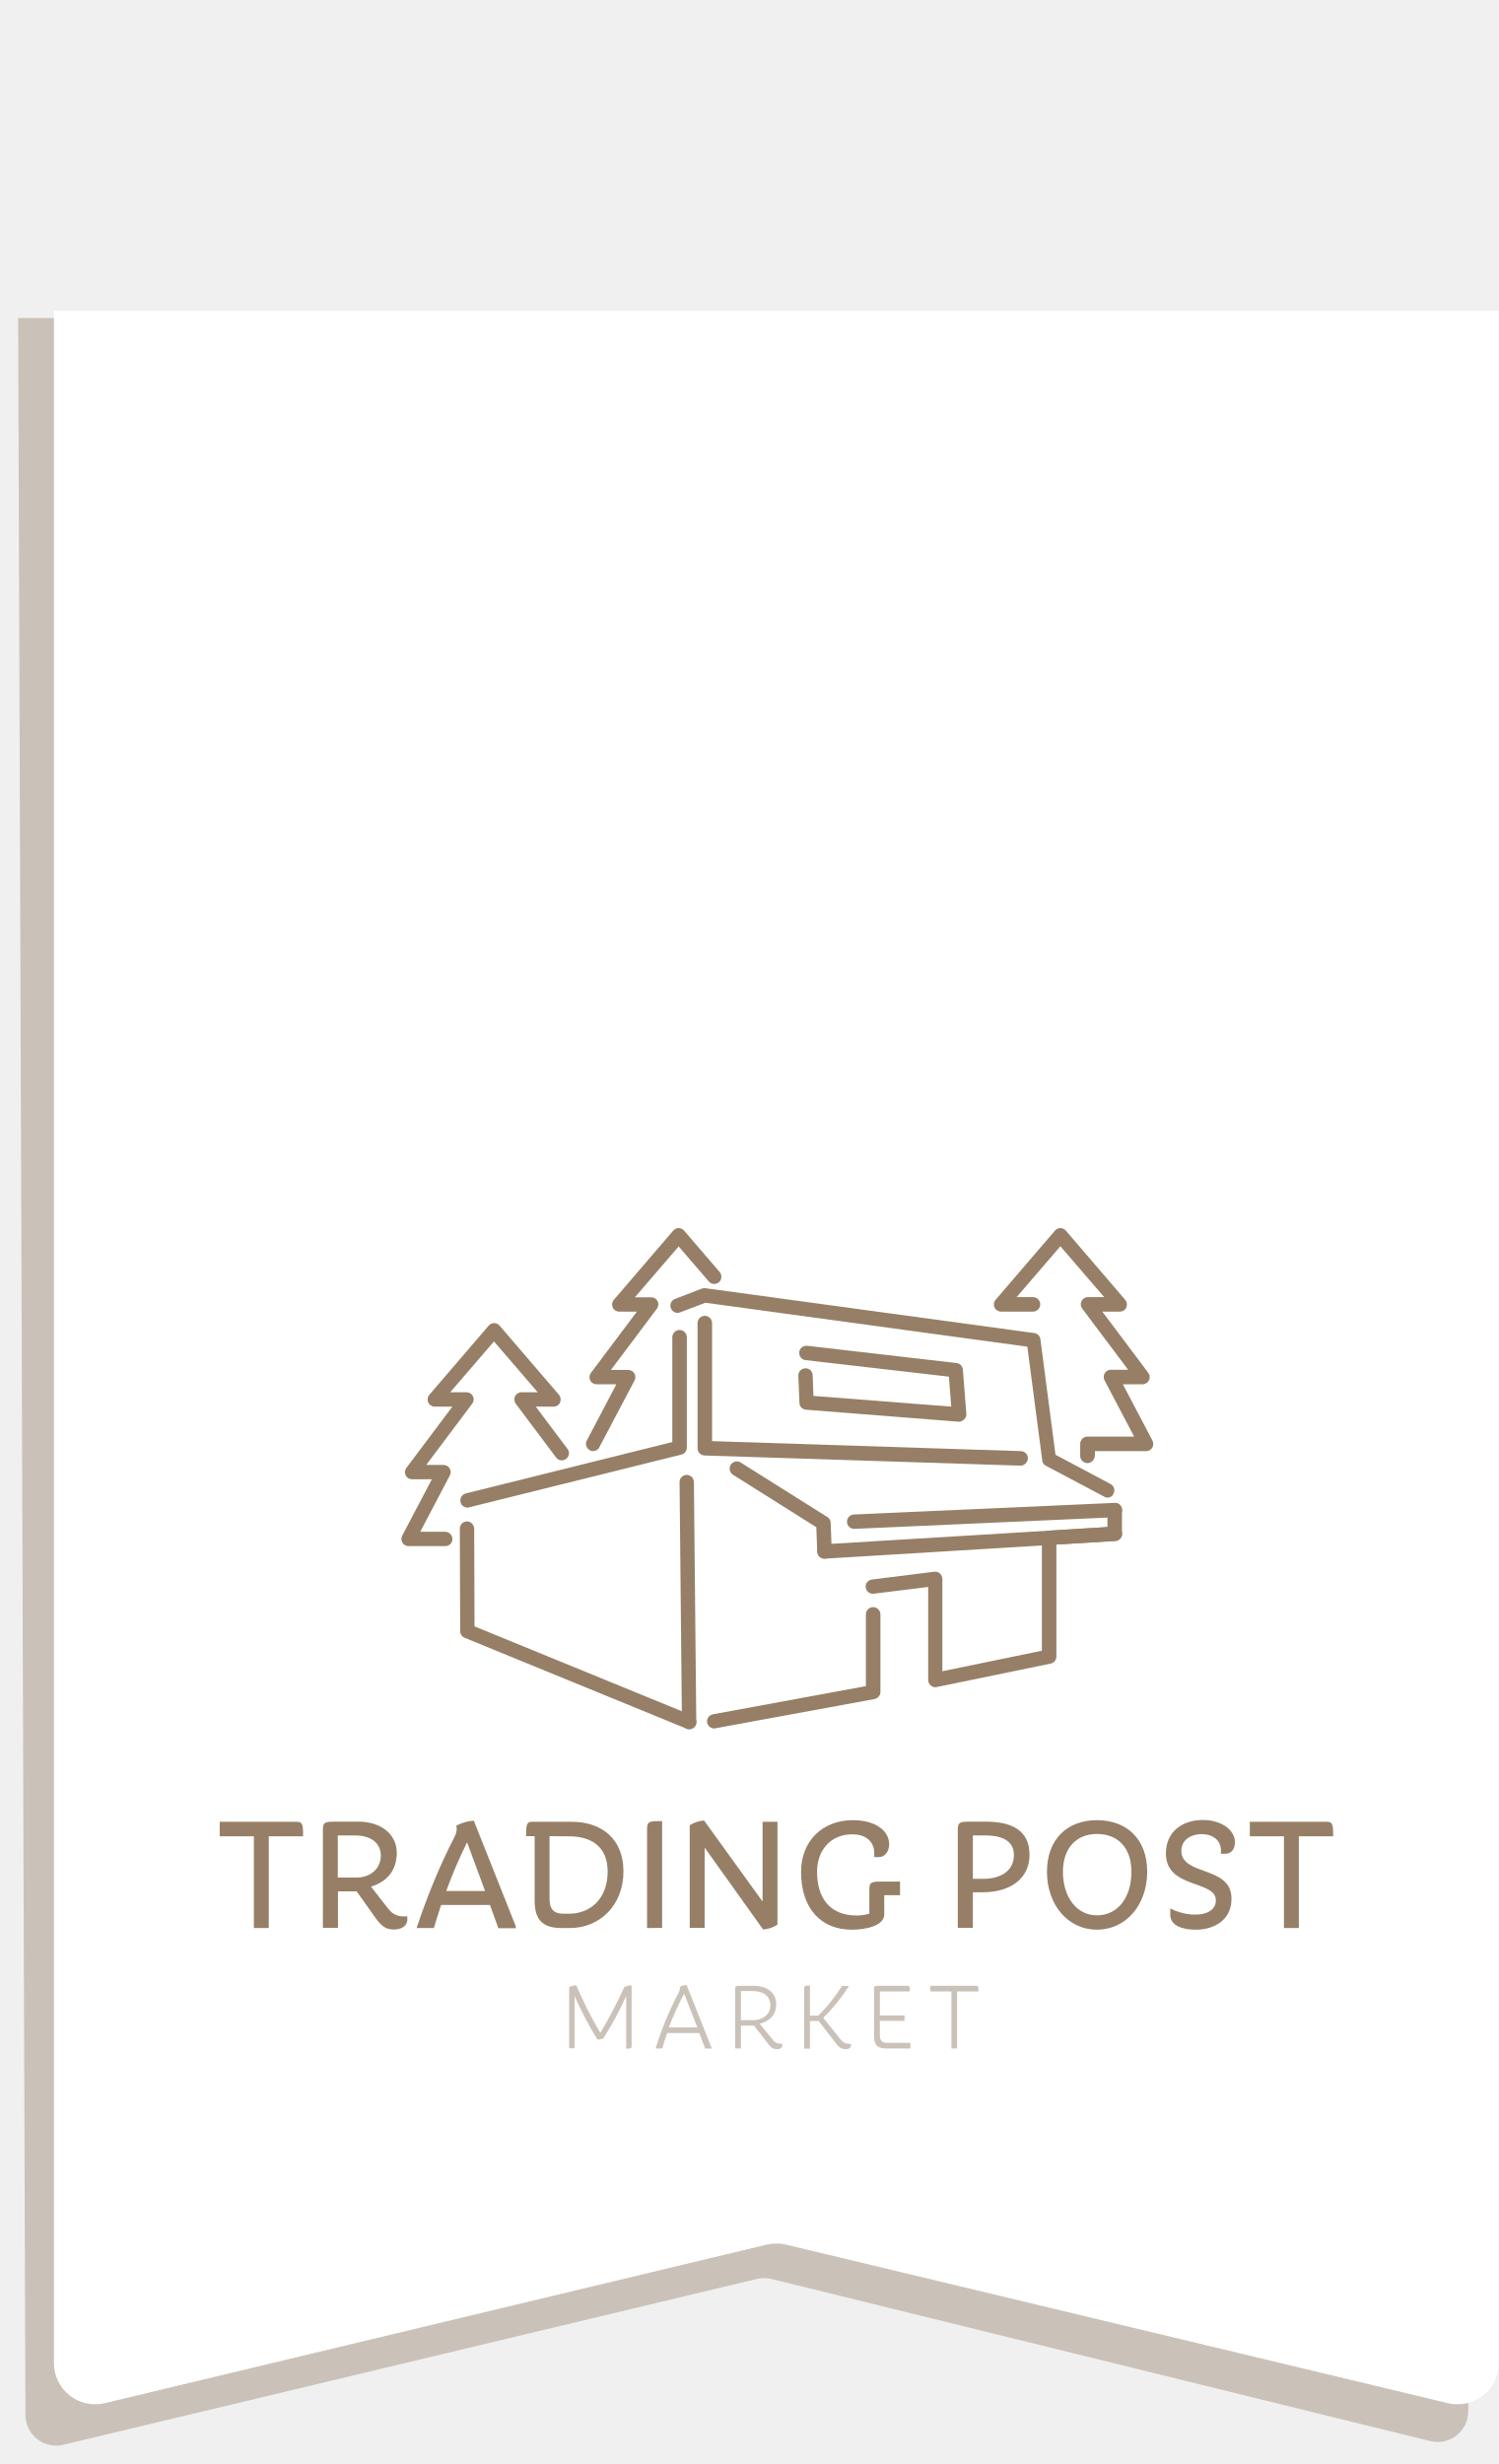
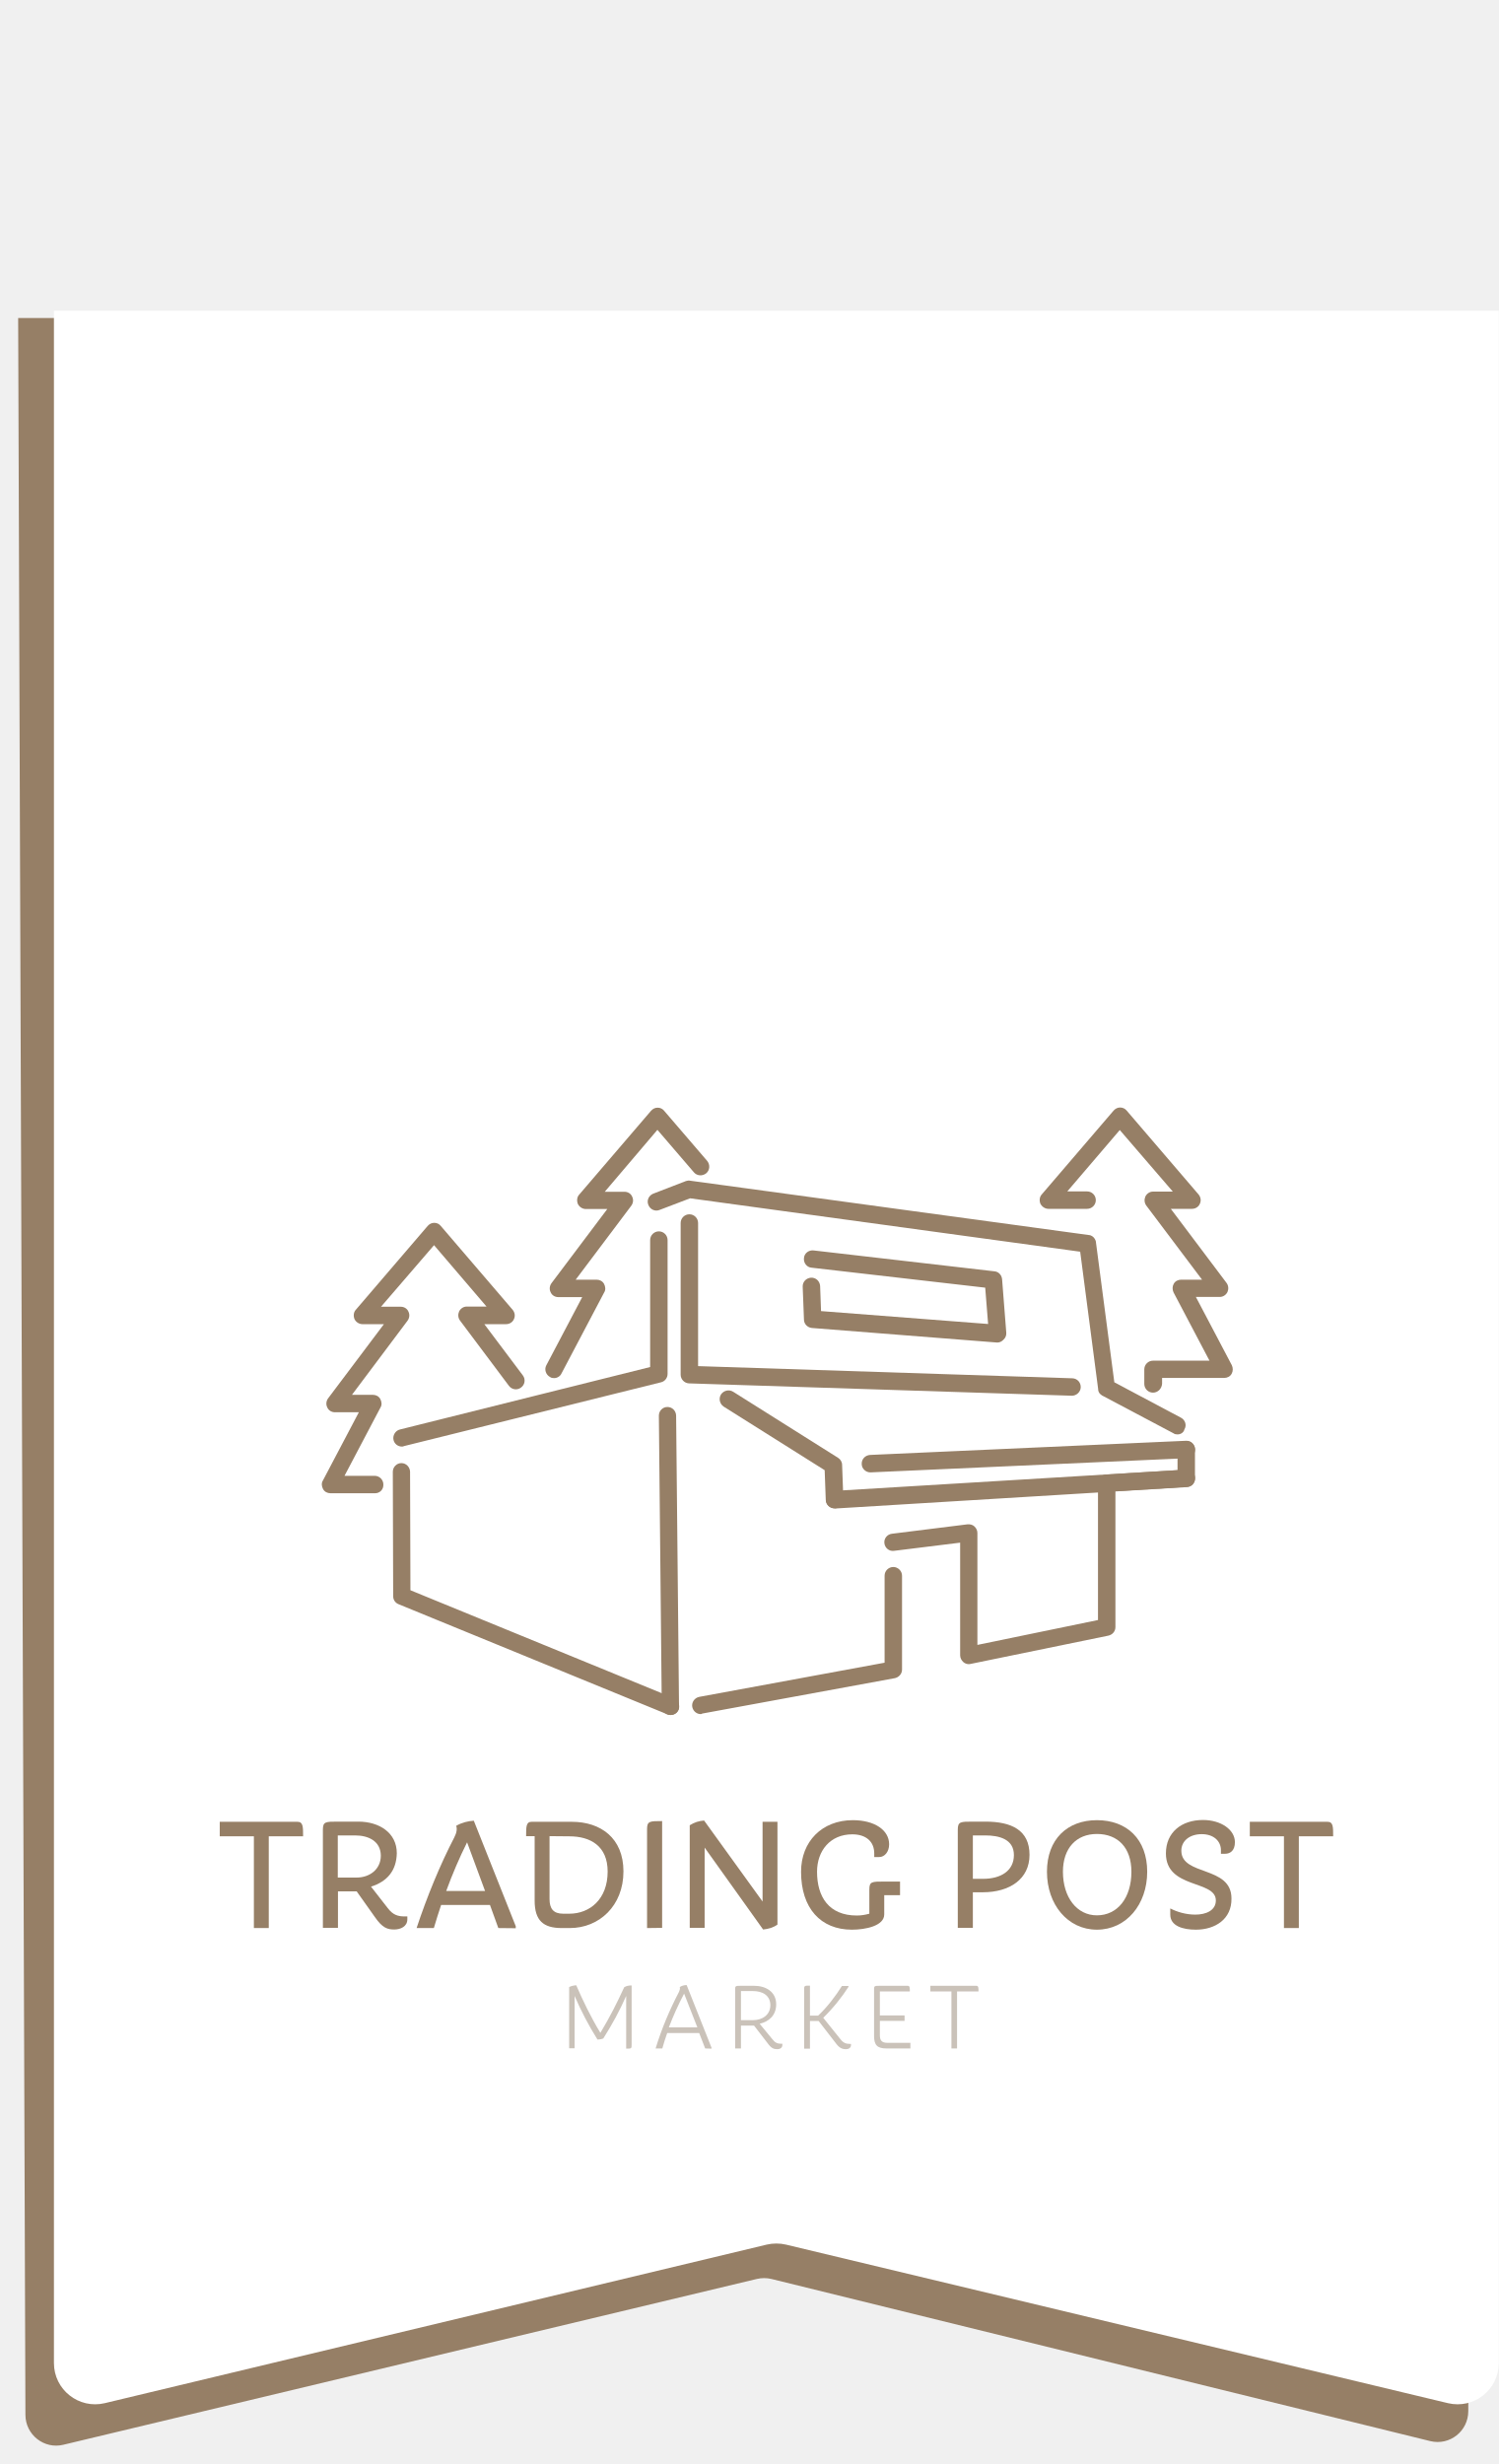
<svg xmlns="http://www.w3.org/2000/svg" version="1.1" id="Layer_1" x="0px" y="0px" viewBox="0 0 825.3 1356.7" style="enable-background:new 0 0 825.3 1356.7;" xml:space="preserve">
  <style type="text/css">
- 	.st0{fill:#CAC2B9;}
+ 	.st0{fill:#967F66;}
	.st1{fill:#FFFFFF;}
- 	.st2{fill:#967F66;}
+ 	.st2{fill:#CAC2B9;}
	.st3{fill:none;stroke:#5F755C;stroke-width:7.912;stroke-linecap:round;stroke-linejoin:round;stroke-miterlimit:10;}
</style>
  <path class="st0" d="M10,175.1l4,1154.5c0,11,10.3,19.1,20.9,16.5l381.9-91.3c2.6-0.6,5.3-0.6,7.9,0l362.9,89.3  c10.7,2.6,20.9-5.5,20.9-16.5V175.1H10z" />
  <path class="st1" d="M29.7,571.1v730c0,14.7,13.7,25.5,28,22.1l364.5-87.3c3.5-0.8,7.1-0.8,10.6,0l364.5,87.3  c14.3,3.4,28-7.4,28-22.1v-1130H29.7V571.1z" />
  <g>
-     <path class="st2" d="M139.8,1061.6v-50.5H121v-8h42.8c3.1,0,3.1,2.7,3.1,8H148v50.5H139.8z" />
-     <path class="st2" d="M204.3,1038.8l9.2,11.8c2.8,3.7,5.5,4.6,9.3,4.6h1.5v1.6c0,4-3.8,5.6-7.2,5.6c-3.7,0-6.5-0.8-10.7-6.9   l-10-14.1h-10.3v20.1h-8.3v-54.1c0-4.4,1.5-4.4,8.3-4.4h11.2c11.6,0,21.2,6.2,21.2,17.4C218.3,1030,213.2,1036,204.3,1038.8z    M195.5,1010.6H186v23.2h10.4c7,0,13.3-4.4,13.3-12.1C209.6,1013.8,203,1010.6,195.5,1010.6z" />
-     <path class="st2" d="M274.4,1061.6l-4.6-12.7h-26.9c-1.5,4.3-2.7,8.5-4,12.7h-9.5c5.7-17.3,13.1-35.2,20.7-49.8   c1.4-2.7,1.7-4.8,1.1-6.5c3.2-1.8,6.4-2.6,9.7-2.8l23.1,58.1v1.1h-9.6V1061.6z M257.2,1014.4c-4.2,8.4-8.1,17.5-11.5,26.8h21.4   L257.2,1014.4z" />
-     <path class="st2" d="M313.8,1061.6h-4.5c-10.1,0-14.9-4.1-14.9-15.1V1011h-4.7c0-5.2,0-7.9,3-7.9h22.2c15.8,0,28.4,8.9,28.4,27.3   C343.3,1049.4,329.9,1061.6,313.8,1061.6z M302.6,1011v34.6c0,5.3,2.1,8.1,7.5,8.1h3.4c11.3,0,21.1-8,21.1-23.2   c0-14.1-9.5-19.4-21.1-19.4L302.6,1011L302.6,1011z" />
-     <path class="st2" d="M356.3,1061.6v-54.5c0-4.4,1.5-4.4,8.3-4.4v58.8L356.3,1061.6L356.3,1061.6z" />
-     <path class="st2" d="M420.2,1062.4l-32.2-45.1v44.2h-8.2V1005c2.5-1.6,5.1-2.4,7.9-2.6l32.2,44.6v-43.9h8.2v56.6   C425.7,1061.4,423.1,1062.1,420.2,1062.4z" />
-     <path class="st2" d="M486.9,1043.7v10.4c0,6.3-10.3,8.4-17.8,8.4c-17.2,0-28-11.8-28-31.9c0-16.6,11.5-28.4,28.5-28.4   c11.9,0,20,5.4,20,13.3c0,4.1-2.5,7-5.4,7h-2.8v-2c0-6.5-4.5-10.5-12.1-10.5c-12.1,0-19.4,9-19.4,20.6c0,13.8,6.5,24.1,21.9,24.1   c2.5,0,4.7-0.4,6.9-1v-13.3c0-4.4,1.3-4.4,8.3-4.4h8.6v7.5h-8.7V1043.7z" />
-     <path class="st2" d="M541.2,1041.9h-5.5v19.6h-8.3v-54.1c0-4.4,1.5-4.4,8.3-4.4h6.9c14.3,0,24.3,4.6,24.3,18.3   C566.9,1034.6,556,1041.9,541.2,1041.9z M542.5,1010.6h-6.8v23.9h5.6c9.8,0,17-4.4,17-13.1C558.3,1012.6,550.1,1010.6,542.5,1010.6   z" />
-     <path class="st2" d="M604,1062.5c-16.1,0-27.5-13.9-27.5-31.9c0-17.9,11.2-28.4,27.5-28.4c16.5,0,27.7,10.5,27.7,28.4   C631.7,1048.6,620.2,1062.5,604,1062.5z M604,1009.8c-11.3,0-18.7,7.8-18.7,20.8c0,14,7.6,24,18.7,24c11.3,0,19-9.5,19-24   C623,1017.3,615.5,1009.8,604,1009.8z" />
-     <path class="st2" d="M658.5,1062.5c-7.1,0-14.1-2-14.1-8.3v-3.4c3.9,2,8.7,3.4,13.8,3.4c5.9,0,11.3-2.3,11.3-7.8   c0-11.4-27.5-6.2-27.5-25.9c0-11.6,8.6-18.4,20.4-18.4c10,0,17.6,5.4,17.6,12.2c0,4.7-2.6,6.4-5.4,6.4h-2.3v-2   c0-4.8-3.8-8.8-10.6-8.8c-6.6,0-11.2,3.7-11.2,9.1c0,14.1,27.6,8.1,27.6,26.3C678.3,1056.7,669.1,1062.5,658.5,1062.5z" />
-     <path class="st2" d="M707,1061.6v-50.5h-18.8v-8H731c3.1,0,3.1,2.7,3.1,8h-18.9v50.5H707z" />
+     <path class="st0" d="M139.8,1061.6v-50.5H121v-8h42.8c3.1,0,3.1,2.7,3.1,8H148v50.5H139.8z" />
+     <path class="st0" d="M204.3,1038.8l9.2,11.8c2.8,3.7,5.5,4.6,9.3,4.6h1.5v1.6c0,4-3.8,5.6-7.2,5.6c-3.7,0-6.5-0.8-10.7-6.9   l-10-14.1h-10.3v20.1h-8.3v-54.1c0-4.4,1.5-4.4,8.3-4.4h11.2c11.6,0,21.2,6.2,21.2,17.4C218.3,1030,213.2,1036,204.3,1038.8z    M195.5,1010.6H186v23.2h10.4c7,0,13.3-4.4,13.3-12.1C209.6,1013.8,203,1010.6,195.5,1010.6z" />
+     <path class="st0" d="M274.4,1061.6l-4.6-12.7h-26.9c-1.5,4.3-2.7,8.5-4,12.7h-9.5c5.7-17.3,13.1-35.2,20.7-49.8   c1.4-2.7,1.7-4.8,1.1-6.5c3.2-1.8,6.4-2.6,9.7-2.8l23.1,58.1v1.1L274.4,1061.6L274.4,1061.6z M257.2,1014.4   c-4.2,8.4-8.1,17.5-11.5,26.8h21.4L257.2,1014.4z" />
+     <path class="st0" d="M313.8,1061.6h-4.5c-10.1,0-14.9-4.1-14.9-15.1V1011h-4.7c0-5.2,0-7.9,3-7.9h22.2c15.8,0,28.4,8.9,28.4,27.3   C343.3,1049.4,329.9,1061.6,313.8,1061.6z M302.6,1011v34.6c0,5.3,2.1,8.1,7.5,8.1h3.4c11.3,0,21.1-8,21.1-23.2   c0-14.1-9.5-19.4-21.1-19.4L302.6,1011L302.6,1011z" />
+     <path class="st0" d="M356.3,1061.6v-54.5c0-4.4,1.5-4.4,8.3-4.4v58.8L356.3,1061.6L356.3,1061.6z" />
+     <path class="st0" d="M420.2,1062.4l-32.2-45.1v44.2h-8.2V1005c2.5-1.6,5.1-2.4,7.9-2.6l32.2,44.6v-43.9h8.2v56.6   C425.7,1061.4,423.1,1062.1,420.2,1062.4z" />
+     <path class="st0" d="M486.9,1043.7v10.4c0,6.3-10.3,8.4-17.8,8.4c-17.2,0-28-11.8-28-31.9c0-16.6,11.5-28.4,28.5-28.4   c11.9,0,20,5.4,20,13.3c0,4.1-2.5,7-5.4,7h-2.8v-2c0-6.5-4.5-10.5-12.1-10.5c-12.1,0-19.4,9-19.4,20.6c0,13.8,6.5,24.1,21.9,24.1   c2.5,0,4.7-0.4,6.9-1v-13.3c0-4.4,1.3-4.4,8.3-4.4h8.6v7.5h-8.7V1043.7z" />
+     <path class="st0" d="M541.2,1041.9h-5.5v19.6h-8.3v-54.1c0-4.4,1.5-4.4,8.3-4.4h6.9c14.3,0,24.3,4.6,24.3,18.3   C566.9,1034.6,556,1041.9,541.2,1041.9z M542.5,1010.6h-6.8v23.9h5.6c9.8,0,17-4.4,17-13.1C558.3,1012.6,550.1,1010.6,542.5,1010.6   z" />
+     <path class="st0" d="M604,1062.5c-16.1,0-27.5-13.9-27.5-31.9c0-17.9,11.2-28.4,27.5-28.4c16.5,0,27.7,10.5,27.7,28.4   C631.7,1048.6,620.2,1062.5,604,1062.5z M604,1009.8c-11.3,0-18.7,7.8-18.7,20.8c0,14,7.6,24,18.7,24c11.3,0,19-9.5,19-24   C623,1017.3,615.5,1009.8,604,1009.8z" />
+     <path class="st0" d="M658.5,1062.5c-7.1,0-14.1-2-14.1-8.3v-3.4c3.9,2,8.7,3.4,13.8,3.4c5.9,0,11.3-2.3,11.3-7.8   c0-11.4-27.5-6.2-27.5-25.9c0-11.6,8.6-18.4,20.4-18.4c10,0,17.6,5.4,17.6,12.2c0,4.7-2.6,6.4-5.4,6.4h-2.3v-2   c0-4.8-3.8-8.8-10.6-8.8c-6.6,0-11.2,3.7-11.2,9.1c0,14.1,27.6,8.1,27.6,26.3C678.3,1056.7,669.1,1062.5,658.5,1062.5z" />
+     <path class="st0" d="M707,1061.6v-50.5h-18.8v-8H731c3.1,0,3.1,2.7,3.1,8h-18.9v50.5H707z" />
  </g>
  <g>
-     <path class="st0" d="M344.8,1128v-29c-3.7,8.3-7.6,15.5-12.6,23.4c-1,0.4-2.2,0.6-3.2,0.6c-5-8-9-15.7-12.6-24v28.8h-3v-33.7   c1.1-0.6,2.5-0.9,3.9-1c3.6,8.3,8,17.5,13.3,26.2c5.5-9.2,9.2-16.6,13.1-25.1c1.3-0.8,2.6-1,4.1-1v32.6   C347.8,1128,347.7,1128,344.8,1128z" />
-     <path class="st0" d="M388.3,1127.9l-3.3-8.5h-17.6c-1,2.8-1.9,5.6-2.7,8.5H361c3.4-11,7.5-20.8,12.8-31c0.5-1.1,0.8-2.1,0.5-2.8   c1.2-0.8,2.5-1.1,3.8-1.1l13.7,34.5v0.5L388.3,1127.9L388.3,1127.9z M376.7,1097.7c-3.3,6.3-6,12.3-8.4,18.6H384L376.7,1097.7z" />
-     <path class="st0" d="M418.3,1114.3l7,8.5c1.4,1.9,2.8,2.5,4.8,2.5h0.7v0.7c0,1.6-1.4,2.3-2.7,2.3c-2.1,0-3.4-0.5-5.5-3.4l-7.4-9.6   H408v12.6h-3.2v-32.8c0-1.7,0.5-1.7,3.2-1.7h7.3c6.3,0,12.1,3.2,12.1,10.2C427.4,1109.6,423.5,1113.1,418.3,1114.3z M414.7,1096.3   H408v16h6.8c4.7,0,9.4-2.7,9.4-8.3C424.1,1098.4,419.5,1096.3,414.7,1096.3z" />
-     <path class="st0" d="M468.6,1126c0,1.6-1.4,2.3-2.7,2.3c-2.3,0-3.8-0.7-5.9-3.6l-9.2-11.9H446v15.2h-3.2v-33c0-1.7,0.5-1.7,3.2-1.7   v16.5h4.5c4.8-4.4,9.8-11,13.1-16.3h3.6v0.5c-3.6,5.6-8.5,11.8-13.9,17l9.4,11.7c1.6,2.1,3.1,2.7,5.3,2.7h0.6V1126z" />
-     <path class="st0" d="M501.3,1127.9h-13.1c-5.1,0-6.9-1.8-6.9-6.9v-25.9c0-1.7,0.5-1.7,3.2-1.7h15.3c1.2,0,1.2,1,1.2,3.1h-16.5v13.2   h13.6v3h-13.6v8c0,2.9,1.2,4.1,4.2,4.1h12.6L501.3,1127.9L501.3,1127.9z" />
-     <path class="st0" d="M523.9,1127.9v-31.4h-11.6v-3.1h25.3c1.2,0,1.2,1,1.2,3.1H527v31.4H523.9z" />
+     <path class="st2" d="M344.8,1128v-29c-3.7,8.3-7.6,15.5-12.6,23.4c-1,0.4-2.2,0.6-3.2,0.6c-5-8-9-15.7-12.6-24v28.8h-3v-33.7   c1.1-0.6,2.5-0.9,3.9-1c3.6,8.3,8,17.5,13.3,26.2c5.5-9.2,9.2-16.6,13.1-25.1c1.3-0.8,2.6-1,4.1-1v32.6   C347.8,1128,347.7,1128,344.8,1128z" />
+     <path class="st2" d="M388.3,1127.9l-3.3-8.5h-17.6c-1,2.8-1.9,5.6-2.7,8.5H361c3.4-11,7.5-20.8,12.8-31c0.5-1.1,0.8-2.1,0.5-2.8   c1.2-0.8,2.5-1.1,3.8-1.1l13.7,34.5v0.5L388.3,1127.9L388.3,1127.9z M376.7,1097.7c-3.3,6.3-6,12.3-8.4,18.6H384L376.7,1097.7z" />
+     <path class="st2" d="M418.3,1114.3l7,8.5c1.4,1.9,2.8,2.5,4.8,2.5h0.7v0.7c0,1.6-1.4,2.3-2.7,2.3c-2.1,0-3.4-0.5-5.5-3.4l-7.4-9.6   H408v12.6h-3.2v-32.8c0-1.7,0.5-1.7,3.2-1.7h7.3c6.3,0,12.1,3.2,12.1,10.2C427.4,1109.6,423.5,1113.1,418.3,1114.3z M414.7,1096.3   H408v16h6.8c4.7,0,9.4-2.7,9.4-8.3C424.1,1098.4,419.5,1096.3,414.7,1096.3z" />
+     <path class="st2" d="M468.6,1126c0,1.6-1.4,2.3-2.7,2.3c-2.3,0-3.8-0.7-5.9-3.6l-9.2-11.9H446v15.2h-3.2v-33c0-1.7,0.5-1.7,3.2-1.7   v16.5h4.5c4.8-4.4,9.8-11,13.1-16.3h3.6v0.5c-3.6,5.6-8.5,11.8-13.9,17l9.4,11.7c1.6,2.1,3.1,2.7,5.3,2.7h0.6V1126z" />
+     <path class="st2" d="M501.3,1127.9h-13.1c-5.1,0-6.9-1.8-6.9-6.9v-25.9c0-1.7,0.5-1.7,3.2-1.7h15.3c1.2,0,1.2,1,1.2,3.1h-16.5v13.2   h13.6v3h-13.6v8c0,2.9,1.2,4.1,4.2,4.1h12.6L501.3,1127.9L501.3,1127.9z" />
+     <path class="st2" d="M523.9,1127.9v-31.4h-11.6v-3.1h25.3c1.2,0,1.2,1,1.2,3.1H527v31.4H523.9z" />
  </g>
  <g>
    <path class="st3" d="M378.3,851.2" />
  </g>
  <g>
    <path class="st3" d="M571.5,756.3" />
  </g>
  <g>
    <g>
-       <path class="st2" d="M379.5,952.1c-2.2,0-3.9-1.7-4-3.9l-1.3-132.1c0-2.2,1.7-4,3.9-4l0,0c2.2,0,3.9,1.7,4,3.9l1.3,132.1    C383.5,950.3,381.7,952.1,379.5,952.1C379.6,952.1,379.5,952.1,379.5,952.1z" />
+       <path class="st0" d="M369.2,944.3c-2.7,0-4.7-2.1-4.8-4.7l-1.6-160.1c0-2.7,2.1-4.8,4.7-4.8l0,0c2.7,0,4.7,2.1,4.8,4.7l1.6,160.1    C374.1,942.1,371.9,944.3,369.2,944.3C369.3,944.3,369.2,944.3,369.2,944.3z" />
    </g>
    <g>
-       <path class="st2" d="M454,858.2c-2.1,0-3.9-1.7-4-3.8l-0.5-13.5L403.6,812c-1.8-1.2-2.4-3.6-1.2-5.5c1.2-1.8,3.6-2.4,5.5-1.2    l47.7,30c1.1,0.7,1.8,1.9,1.8,3.2l0.6,15.6c0.1,2.2-1.6,4-3.8,4.1C454.1,858.2,454,858.2,454,858.2z" />
+       <path class="st0" d="M459.5,830.5c-2.5,0-4.7-2.1-4.8-4.6l-0.6-16.4l-55.6-35c-2.2-1.5-2.9-4.4-1.5-6.7c1.5-2.2,4.4-2.9,6.7-1.5    l57.8,36.4c1.3,0.8,2.2,2.3,2.2,3.9l0.7,18.9c0.1,2.7-1.9,4.8-4.6,5C459.6,830.5,459.5,830.5,459.5,830.5z" />
    </g>
    <g>
-       <path class="st2" d="M379.5,952.1c-0.5,0-1-0.1-1.5-0.3l-122.1-50c-1.5-0.6-2.5-2-2.5-3.6l-0.2-56.5c0-2.2,1.8-4,3.9-4l0,0    c2.2,0,3.9,1.8,4,3.9l0.2,53.9l119.7,49c2,0.8,3,3.1,2.2,5.2C382.6,951.2,381.1,952.1,379.5,952.1z M393.3,951.7    c-1.9,0-3.5-1.3-3.9-3.2c-0.4-2.1,1-4.2,3.2-4.6l84.2-15.5v-39.5c0-2.2,1.8-4,4-4s4,1.8,4,4v42.7c0,1.9-1.4,3.5-3.2,3.9L394,951.6    C393.7,951.6,393.5,951.7,393.3,951.7z M515.1,929c-0.9,0-1.8-0.3-2.5-0.9c-0.9-0.8-1.5-1.9-1.5-3.1v-51.2l-30,3.7    c-2.2,0.3-4.1-1.3-4.4-3.4c-0.3-2.2,1.3-4.1,3.4-4.4l34.4-4.3c1.1-0.1,2.3,0.2,3.1,1s1.3,1.8,1.3,3v50.8l54.8-11.3v-62.2    c0-2.1,1.6-3.8,3.7-3.9l32.4-2v-9.3c0-2.2,1.8-4,4-4s4,1.8,4,4v13c0,2.1-1.6,3.8-3.7,3.9l-32.4,2v61.7c0,1.9-1.3,3.5-3.2,3.9    l-62.7,12.9C515.6,928.9,515.3,929,515.1,929z M257.4,830.1c-1.8,0-3.4-1.2-3.8-3c-0.5-2.1,0.8-4.3,2.9-4.8L370.2,794v-57.7    c0-2.2,1.8-4,4-4s4,1.8,4,4v60.8c0,1.8-1.2,3.4-3,3.8l-116.7,29C258,830.1,257.7,830.1,257.4,830.1z M609.9,824.6    c-0.6,0-1.3-0.1-1.8-0.5l-32.1-17c-0.1,0-0.2-0.1-0.3-0.2c-0.5-0.3-0.9-0.7-1.2-1.1c-0.3-0.4-0.5-0.9-0.6-1.5c0-0.1,0-0.2,0-0.3    l-8.2-62.5l-177.3-24.2l-13.9,5.3c-2,0.8-4.3-0.2-5.1-2.3c-0.8-2,0.2-4.3,2.3-5.1l14.8-5.7c0.6-0.2,1.3-0.3,1.9-0.2L569.5,734    c0.3,0,0.6,0.1,0.9,0.2c0.5,0.2,1,0.5,1.4,0.9c0.4,0.4,0.7,0.9,0.9,1.5c0.1,0.3,0.2,0.6,0.2,0.9l8.3,63.5l30.3,16.1    c1.9,1,2.7,3.4,1.6,5.3C612.7,823.8,611.3,824.6,609.9,824.6z M528.1,782.8c-0.1,0-0.2,0-0.3,0l-84-6.6c-2-0.2-3.6-1.8-3.6-3.8    l-0.6-14.9c-0.1-2.2,1.6-4,3.8-4.1c2.2-0.1,4,1.6,4.1,3.8l0.4,11.4l75.9,5.9l-1.3-16.5l-78.9-9.1c-2.2-0.2-3.7-2.2-3.5-4.4    s2.2-3.7,4.4-3.5l82.2,9.5c1.9,0.2,3.3,1.7,3.5,3.6l1.9,24.3c0.1,1.2-0.3,2.3-1.2,3.1C530.1,782.3,529.1,782.8,528.1,782.8z" />
+       <path class="st0" d="M369.2,944.3c-0.6,0-1.2-0.1-1.8-0.4l-147.9-60.6c-1.8-0.7-3-2.4-3-4.4l-0.2-68.5c0-2.7,2.2-4.8,4.7-4.8l0,0    c2.7,0,4.7,2.2,4.8,4.7l0.2,65.3l145,59.4c2.4,1,3.6,3.8,2.7,6.3C373,943.2,371.2,944.3,369.2,944.3z M385.9,943.8    c-2.3,0-4.2-1.6-4.7-3.9c-0.5-2.5,1.2-5.1,3.9-5.6l102-18.8v-47.9c0-2.7,2.2-4.8,4.8-4.8s4.8,2.2,4.8,4.8v51.7    c0,2.3-1.7,4.2-3.9,4.7l-106.1,19.5C386.4,943.7,386.2,943.8,385.9,943.8z M533.5,916.3c-1.1,0-2.2-0.4-3-1.1    c-1.1-1-1.8-2.3-1.8-3.8v-62l-36.4,4.5c-2.7,0.4-5-1.6-5.3-4.1c-0.4-2.7,1.6-5,4.1-5.3l41.7-5.2c1.3-0.1,2.8,0.2,3.8,1.2    c1,1,1.6,2.2,1.6,3.6v61.6l66.4-13.7v-75.4c0-2.5,1.9-4.6,4.5-4.7l39.3-2.4v-11.3c0-2.7,2.2-4.8,4.8-4.8c2.7,0,4.8,2.2,4.8,4.8    v15.8c0,2.5-1.9,4.6-4.5,4.7l-39.3,2.4v74.8c0,2.3-1.6,4.2-3.9,4.7l-76,15.6C534.1,916.2,533.8,916.3,533.5,916.3z M221.3,796.5    c-2.2,0-4.1-1.5-4.6-3.6c-0.6-2.5,1-5.2,3.5-5.8L358,752.7v-69.9c0-2.7,2.2-4.8,4.8-4.8c2.7,0,4.8,2.2,4.8,4.8v73.7    c0,2.2-1.5,4.1-3.6,4.6l-141.4,35.1C222,796.5,221.6,796.5,221.3,796.5z M648.4,789.8c-0.7,0-1.6-0.1-2.2-0.6l-38.9-20.6    c-0.1,0-0.2-0.1-0.4-0.2c-0.6-0.4-1.1-0.8-1.5-1.3c-0.4-0.5-0.6-1.1-0.7-1.8c0-0.1,0-0.2,0-0.4l-9.9-75.7L380,659.8l-16.8,6.4    c-2.4,1-5.2-0.2-6.2-2.8c-1-2.4,0.2-5.2,2.8-6.2l17.9-6.9c0.7-0.2,1.6-0.4,2.3-0.2L599.4,680c0.4,0,0.7,0.1,1.1,0.2    c0.6,0.2,1.2,0.6,1.7,1.1s0.8,1.1,1.1,1.8c0.1,0.4,0.2,0.7,0.2,1.1l10.1,76.9l36.7,19.5c2.3,1.2,3.3,4.1,1.9,6.4    C651.8,788.8,650.1,789.8,648.4,789.8z M549.3,739.2c-0.1,0-0.2,0-0.4,0l-101.8-8c-2.4-0.2-4.4-2.2-4.4-4.6l-0.7-18.1    c-0.1-2.7,1.9-4.8,4.6-5c2.7-0.1,4.8,1.9,5,4.6l0.5,13.8l92,7.1l-1.6-20l-95.6-11c-2.7-0.2-4.5-2.7-4.2-5.3    c0.2-2.7,2.7-4.5,5.3-4.2l99.6,11.5c2.3,0.2,4,2.1,4.2,4.4l2.3,29.4c0.1,1.5-0.4,2.8-1.5,3.8C551.7,738.6,550.5,739.2,549.3,739.2    z" />
    </g>
    <g>
-       <path class="st2" d="M454,858.2c-2.1,0-3.8-1.6-3.9-3.7c-0.1-2.2,1.5-4.1,3.7-4.2l159.9-9.7c2.2-0.1,4.1,1.5,4.2,3.7    c0.1,2.2-1.5,4.1-3.7,4.2l-159.9,9.7C454.1,858.2,454.1,858.2,454,858.2z" />
+       <path class="st0" d="M459.5,830.5c-2.5,0-4.6-1.9-4.7-4.5c-0.1-2.7,1.8-5,4.5-5.1L653,809.2c2.7-0.1,5,1.8,5.1,4.5    c0.1,2.7-1.8,5-4.5,5.1l-193.7,11.8C459.6,830.5,459.6,830.5,459.5,830.5z" />
    </g>
    <g>
-       <path class="st2" d="M470.3,841.8c-2.1,0-3.9-1.7-3.9-3.8c-0.1-2.2,1.6-4,3.8-4.1l143.6-6.4c2.2-0.1,4,1.6,4.1,3.8s-1.6,4-3.8,4.1    l-143.6,6.4C470.4,841.8,470.3,841.8,470.3,841.8z" />
+       <path class="st0" d="M479.2,810.7c-2.5,0-4.7-2.1-4.7-4.6c-0.1-2.7,1.9-4.8,4.6-5l174-7.8c2.7-0.1,4.8,1.9,5,4.6    c0.1,2.7-1.9,4.8-4.6,5l-174,7.8C479.4,810.7,479.2,810.7,479.2,810.7z" />
    </g>
    <g>
-       <path class="st2" d="M561.9,807L561.9,807l-174-5.6c-2.1-0.1-3.8-1.8-3.8-4v-68.9c0-2.2,1.8-4,4-4s4,1.8,4,4v65l170.1,5.5    c2.2,0.1,3.9,1.9,3.8,4.1C565.8,805.3,564,807,561.9,807z" />
+       <path class="st0" d="M590.2,768.5L590.2,768.5l-210.8-6.8c-2.5-0.1-4.6-2.2-4.6-4.8v-83.5c0-2.7,2.2-4.8,4.8-4.8    c2.7,0,4.8,2.2,4.8,4.8v78.8l206.1,6.7c2.7,0.1,4.7,2.3,4.6,5C595,766.4,592.8,768.5,590.2,768.5z" />
    </g>
    <g>
-       <path class="st2" d="M598.8,805.6c-2.2,0-4-1.8-4-4V795c0-2.2,1.8-4,4-4h25.7l-16.3-31c-0.6-1.2-0.6-2.7,0.1-3.9    c0.7-1.2,2-1.9,3.4-1.9h9.5l-25.3-33.7c-0.9-1.2-1-2.8-0.4-4.1c0.7-1.3,2-2.2,3.5-2.2h9l-24.1-28l-24.1,28h9c2.2,0,4,1.8,4,4    c0,2.2-1.8,4-4,4h-17.6c-1.5,0-2.9-0.9-3.6-2.3c-0.6-1.4-0.4-3.1,0.6-4.2l32.7-38.1c0.8-0.9,1.8-1.4,3-1.4s2.2,0.5,3,1.4    l32.7,38.1c1,1.2,1.2,2.8,0.6,4.2c-0.6,1.4-2,2.3-3.6,2.3H607l25.3,33.7c0.9,1.2,1,2.8,0.4,4.1c-0.7,1.3-2,2.2-3.5,2.2h-10.9    l16.3,31c0.6,1.2,0.6,2.7-0.1,3.9c-0.7,1.2-2,1.9-3.4,1.9h-28.2v2.6C602.7,803.8,601,805.6,598.8,805.6z" />
+       <path class="st0" d="M634.9,766.8c-2.7,0-4.8-2.2-4.8-4.8v-8c0-2.7,2.2-4.8,4.8-4.8h31.1l-19.8-37.6c-0.7-1.5-0.7-3.3,0.1-4.7    c0.8-1.5,2.4-2.3,4.1-2.3h11.5l-30.7-40.8c-1.1-1.5-1.2-3.4-0.5-5c0.8-1.6,2.4-2.7,4.2-2.7h10.9l-29.2-33.9L587.7,656h10.9    c2.7,0,4.8,2.2,4.8,4.8c0,2.7-2.2,4.8-4.8,4.8h-21.3c-1.8,0-3.5-1.1-4.4-2.8c-0.7-1.7-0.5-3.8,0.7-5.1l39.6-46.2    c1-1.1,2.2-1.7,3.6-1.7s2.7,0.6,3.6,1.7l39.6,46.2c1.2,1.5,1.5,3.4,0.7,5.1c-0.7,1.7-2.4,2.8-4.4,2.8h-11.6l30.7,40.8    c1.1,1.5,1.2,3.4,0.5,5c-0.8,1.6-2.4,2.7-4.2,2.7h-13.2l19.8,37.6c0.7,1.5,0.7,3.3-0.1,4.7c-0.8,1.5-2.4,2.3-4.1,2.3h-34.2v3.2    C639.7,764.6,637.6,766.8,634.9,766.8z" />
    </g>
    <g>
-       <path class="st2" d="M245.2,851.3H225c-1.4,0-2.7-0.7-3.4-1.9s-0.8-2.7-0.1-3.9l16.3-31h-10.9c-1.5,0-2.9-0.8-3.5-2.2    c-0.7-1.3-0.5-2.9,0.4-4.1l25.3-33.7h-9.7c-1.5,0-3-0.9-3.6-2.3c-0.6-1.4-0.4-3.1,0.6-4.2l32.7-38.1c0.8-0.9,1.8-1.4,3-1.4    s2.2,0.5,3,1.4l32.7,38.1c1,1.2,1.2,2.8,0.6,4.2c-0.6,1.4-2,2.3-3.6,2.3H295l17.5,23.3c1.3,1.7,1,4.2-0.8,5.5    c-1.7,1.3-4.2,1-5.5-0.8L284,772.9c-0.9-1.2-1-2.8-0.4-4.1c0.7-1.3,2-2.2,3.5-2.2h9l-24.1-28l-24.1,28h9c1.5,0,2.9,0.8,3.5,2.2    c0.7,1.3,0.5,2.9-0.4,4.1l-25.3,33.7h9.5c1.4,0,2.7,0.7,3.4,1.9c0.7,1.2,0.8,2.7,0.1,3.9l-16.3,31h13.7c2.2,0,4,1.8,4,4    S247.4,851.3,245.2,851.3z" />
+       <path class="st0" d="M206.5,822.2H182c-1.7,0-3.3-0.8-4.1-2.3c-0.8-1.5-1-3.3-0.1-4.7l19.8-37.6h-13.2c-1.8,0-3.5-1-4.2-2.7    c-0.8-1.6-0.6-3.5,0.5-5l30.7-40.8h-11.8c-1.8,0-3.6-1.1-4.4-2.8c-0.7-1.7-0.5-3.8,0.7-5.1l39.6-46.2c1-1.1,2.2-1.7,3.6-1.7    c1.5,0,2.7,0.6,3.6,1.7l39.6,46.2c1.2,1.5,1.5,3.4,0.7,5.1c-0.7,1.7-2.4,2.8-4.4,2.8h-11.9l21.2,28.2c1.6,2.1,1.2,5.1-1,6.7    c-2.1,1.6-5.1,1.2-6.7-1l-26.9-35.9c-1.1-1.5-1.2-3.4-0.5-5c0.8-1.6,2.4-2.7,4.2-2.7h10.9L239,685.6l-29.2,33.9h10.9    c1.8,0,3.5,1,4.2,2.7c0.8,1.6,0.6,3.5-0.5,5L193.8,768h11.5c1.7,0,3.3,0.8,4.1,2.3c0.8,1.5,1,3.3,0.1,4.7l-19.8,37.6h16.6    c2.7,0,4.8,2.2,4.8,4.8C211.2,820.1,209.2,822.2,206.5,822.2z" />
    </g>
    <g>
-       <path class="st2" d="M326.6,799c-0.6,0-1.3-0.1-1.8-0.5c-1.9-1-2.7-3.4-1.7-5.3l16.3-31h-10.9c-1.5,0-2.9-0.8-3.5-2.2    c-0.7-1.3-0.5-2.9,0.4-4.1l25.3-33.7H341c-1.5,0-3-0.9-3.6-2.3s-0.4-3.1,0.6-4.2l32.7-38.1c0.8-0.9,1.8-1.4,3-1.4s2.2,0.5,3,1.4    l19.6,22.8c1.4,1.7,1.2,4.2-0.4,5.6c-1.7,1.4-4.2,1.2-5.6-0.4l-16.6-19.3l-24.1,28h9c1.5,0,2.9,0.8,3.5,2.2    c0.7,1.3,0.5,2.9-0.4,4.1l-25.3,33.7h9.5c1.4,0,2.7,0.7,3.4,1.9c0.7,1.2,0.8,2.7,0.1,3.9L330,796.9C329.4,798.2,328,799,326.6,799    z" />
+       <path class="st0" d="M305.1,758.8c-0.7,0-1.6-0.1-2.2-0.6c-2.3-1.2-3.3-4.1-2.1-6.4l19.8-37.6h-13.2c-1.8,0-3.5-1-4.2-2.7    c-0.8-1.6-0.6-3.5,0.5-5l30.7-40.8h-11.8c-1.8,0-3.6-1.1-4.4-2.8c-0.7-1.7-0.5-3.8,0.7-5.1l39.6-46.2c1-1.1,2.2-1.7,3.6-1.7    c1.5,0,2.7,0.6,3.6,1.7l23.7,27.6c1.7,2.1,1.5,5.1-0.5,6.8c-2.1,1.7-5.1,1.5-6.8-0.5l-20.1-23.4L333,656.2h10.9    c1.8,0,3.5,1,4.2,2.7c0.8,1.6,0.6,3.5-0.5,5L317,704.6h11.5c1.7,0,3.3,0.8,4.1,2.3s1,3.3,0.1,4.7l-23.5,44.6    C308.5,757.8,306.8,758.8,305.1,758.8z" />
    </g>
  </g>
</svg>
